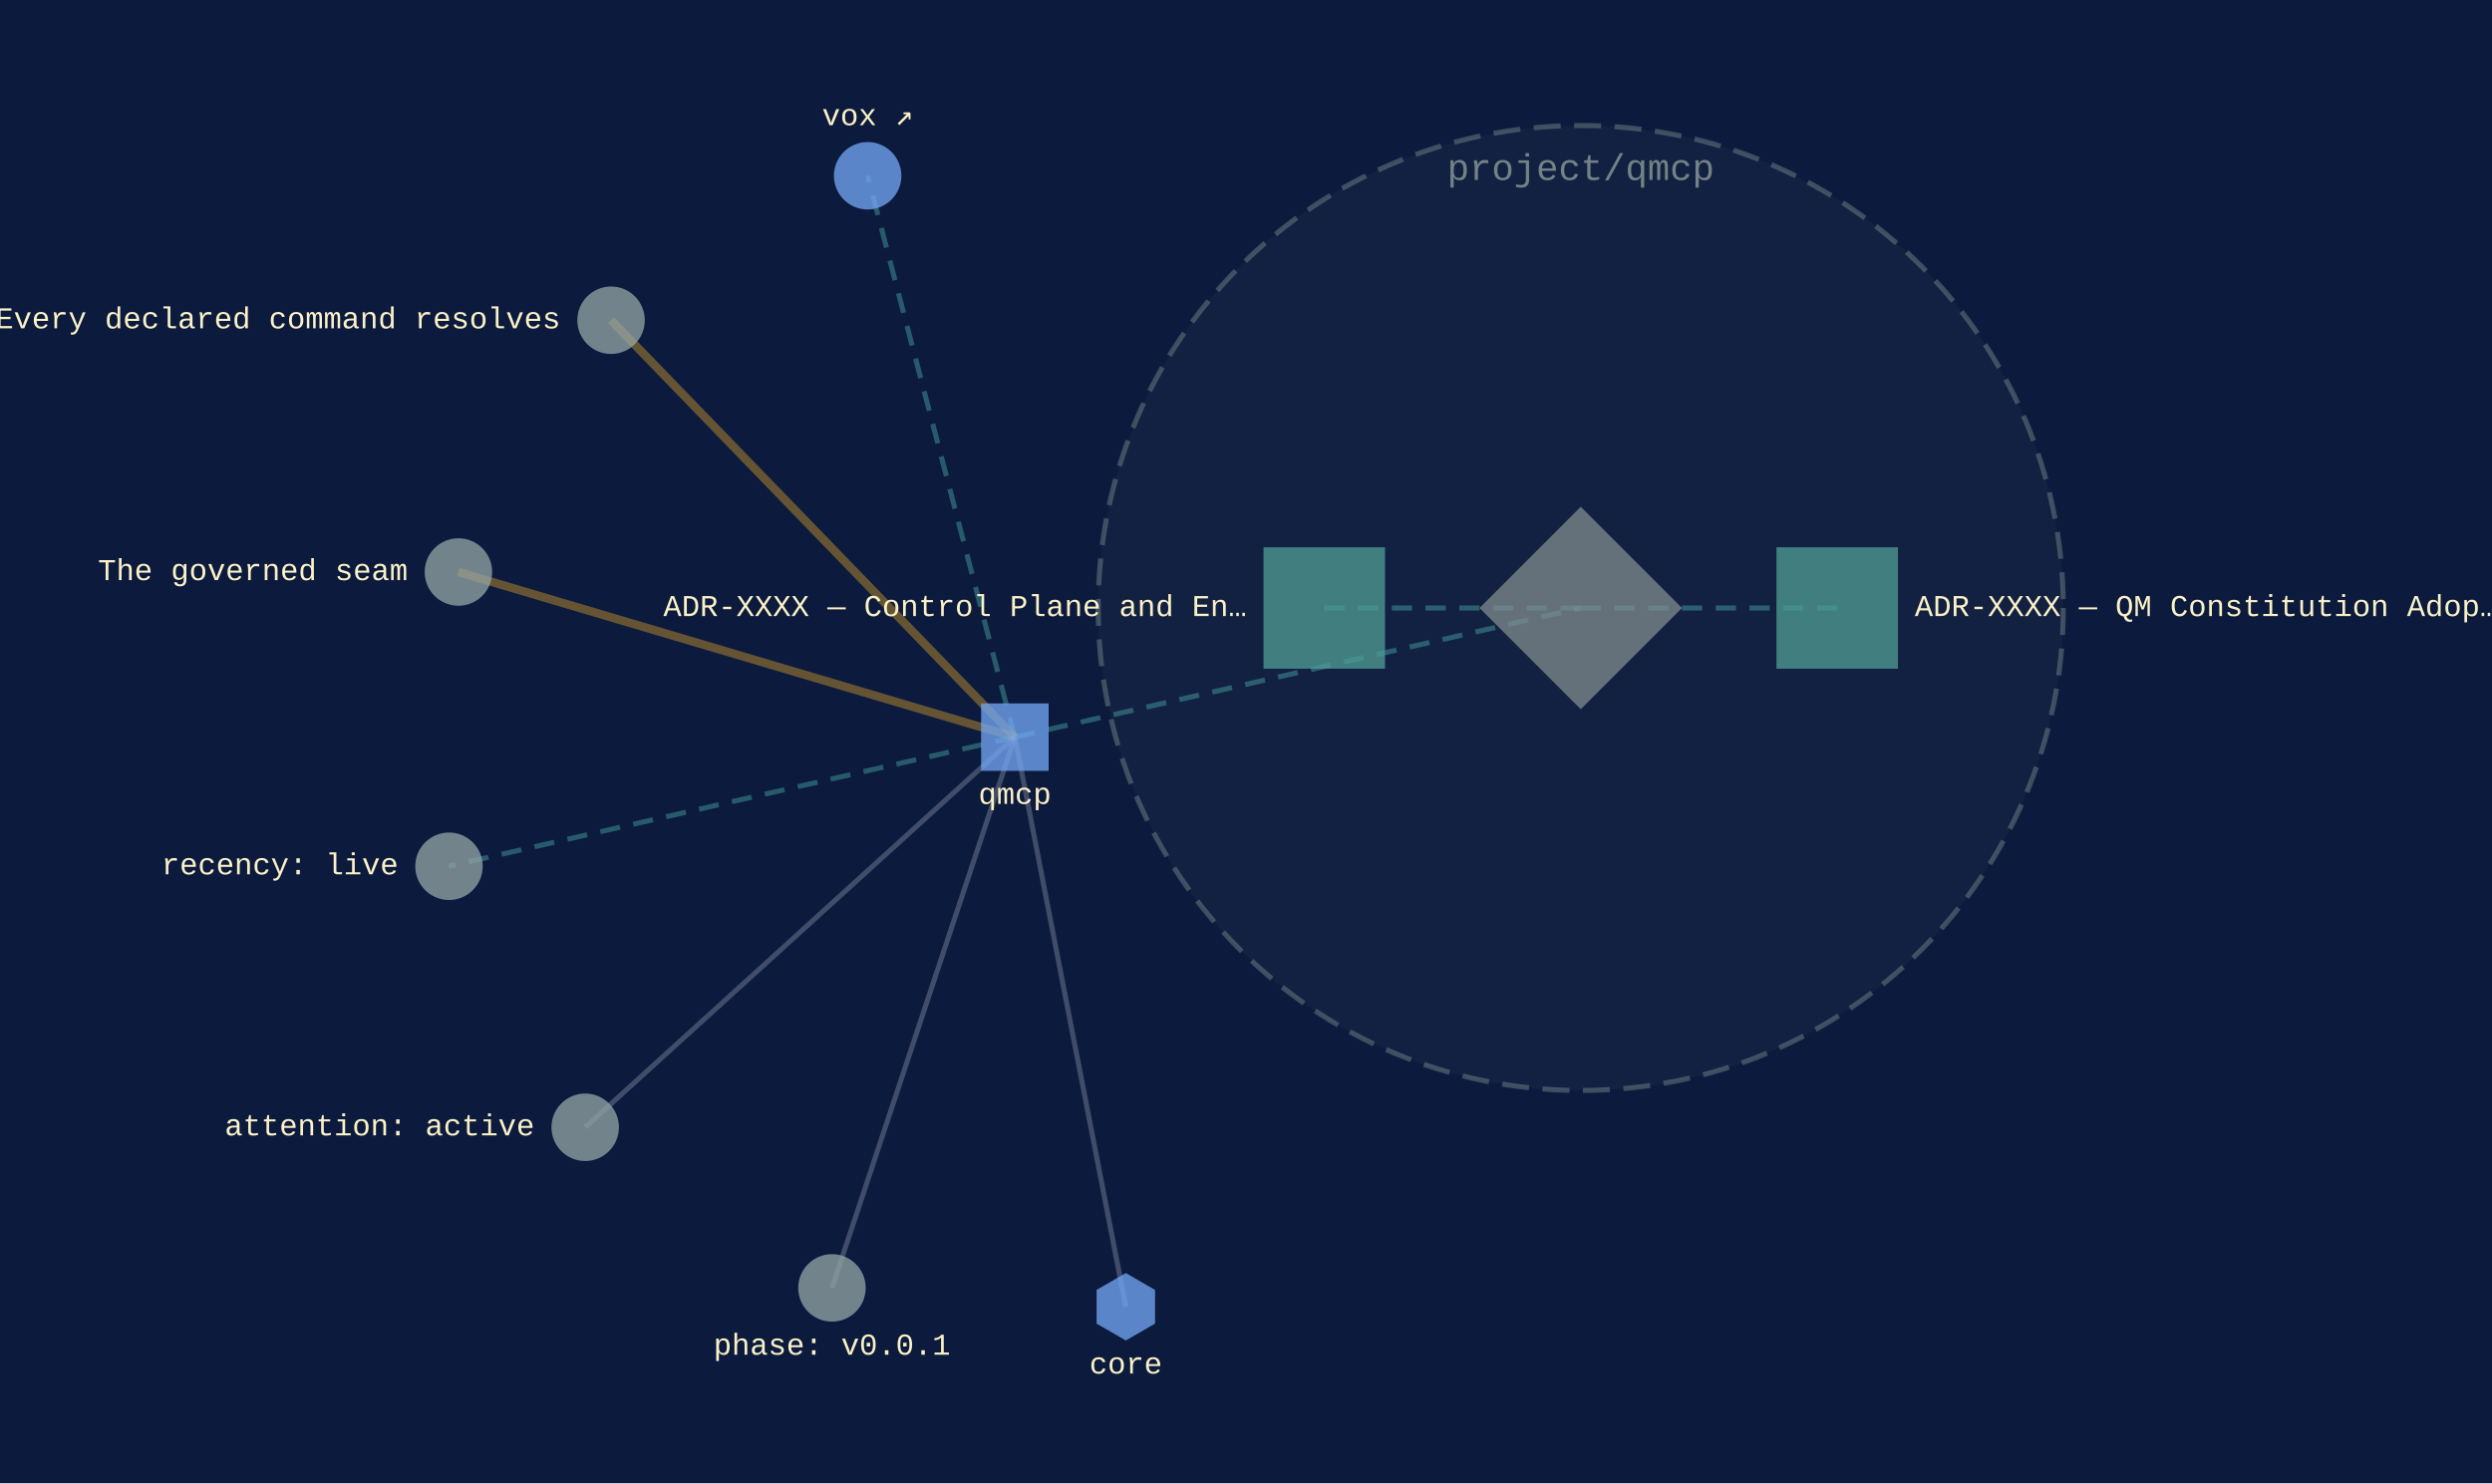
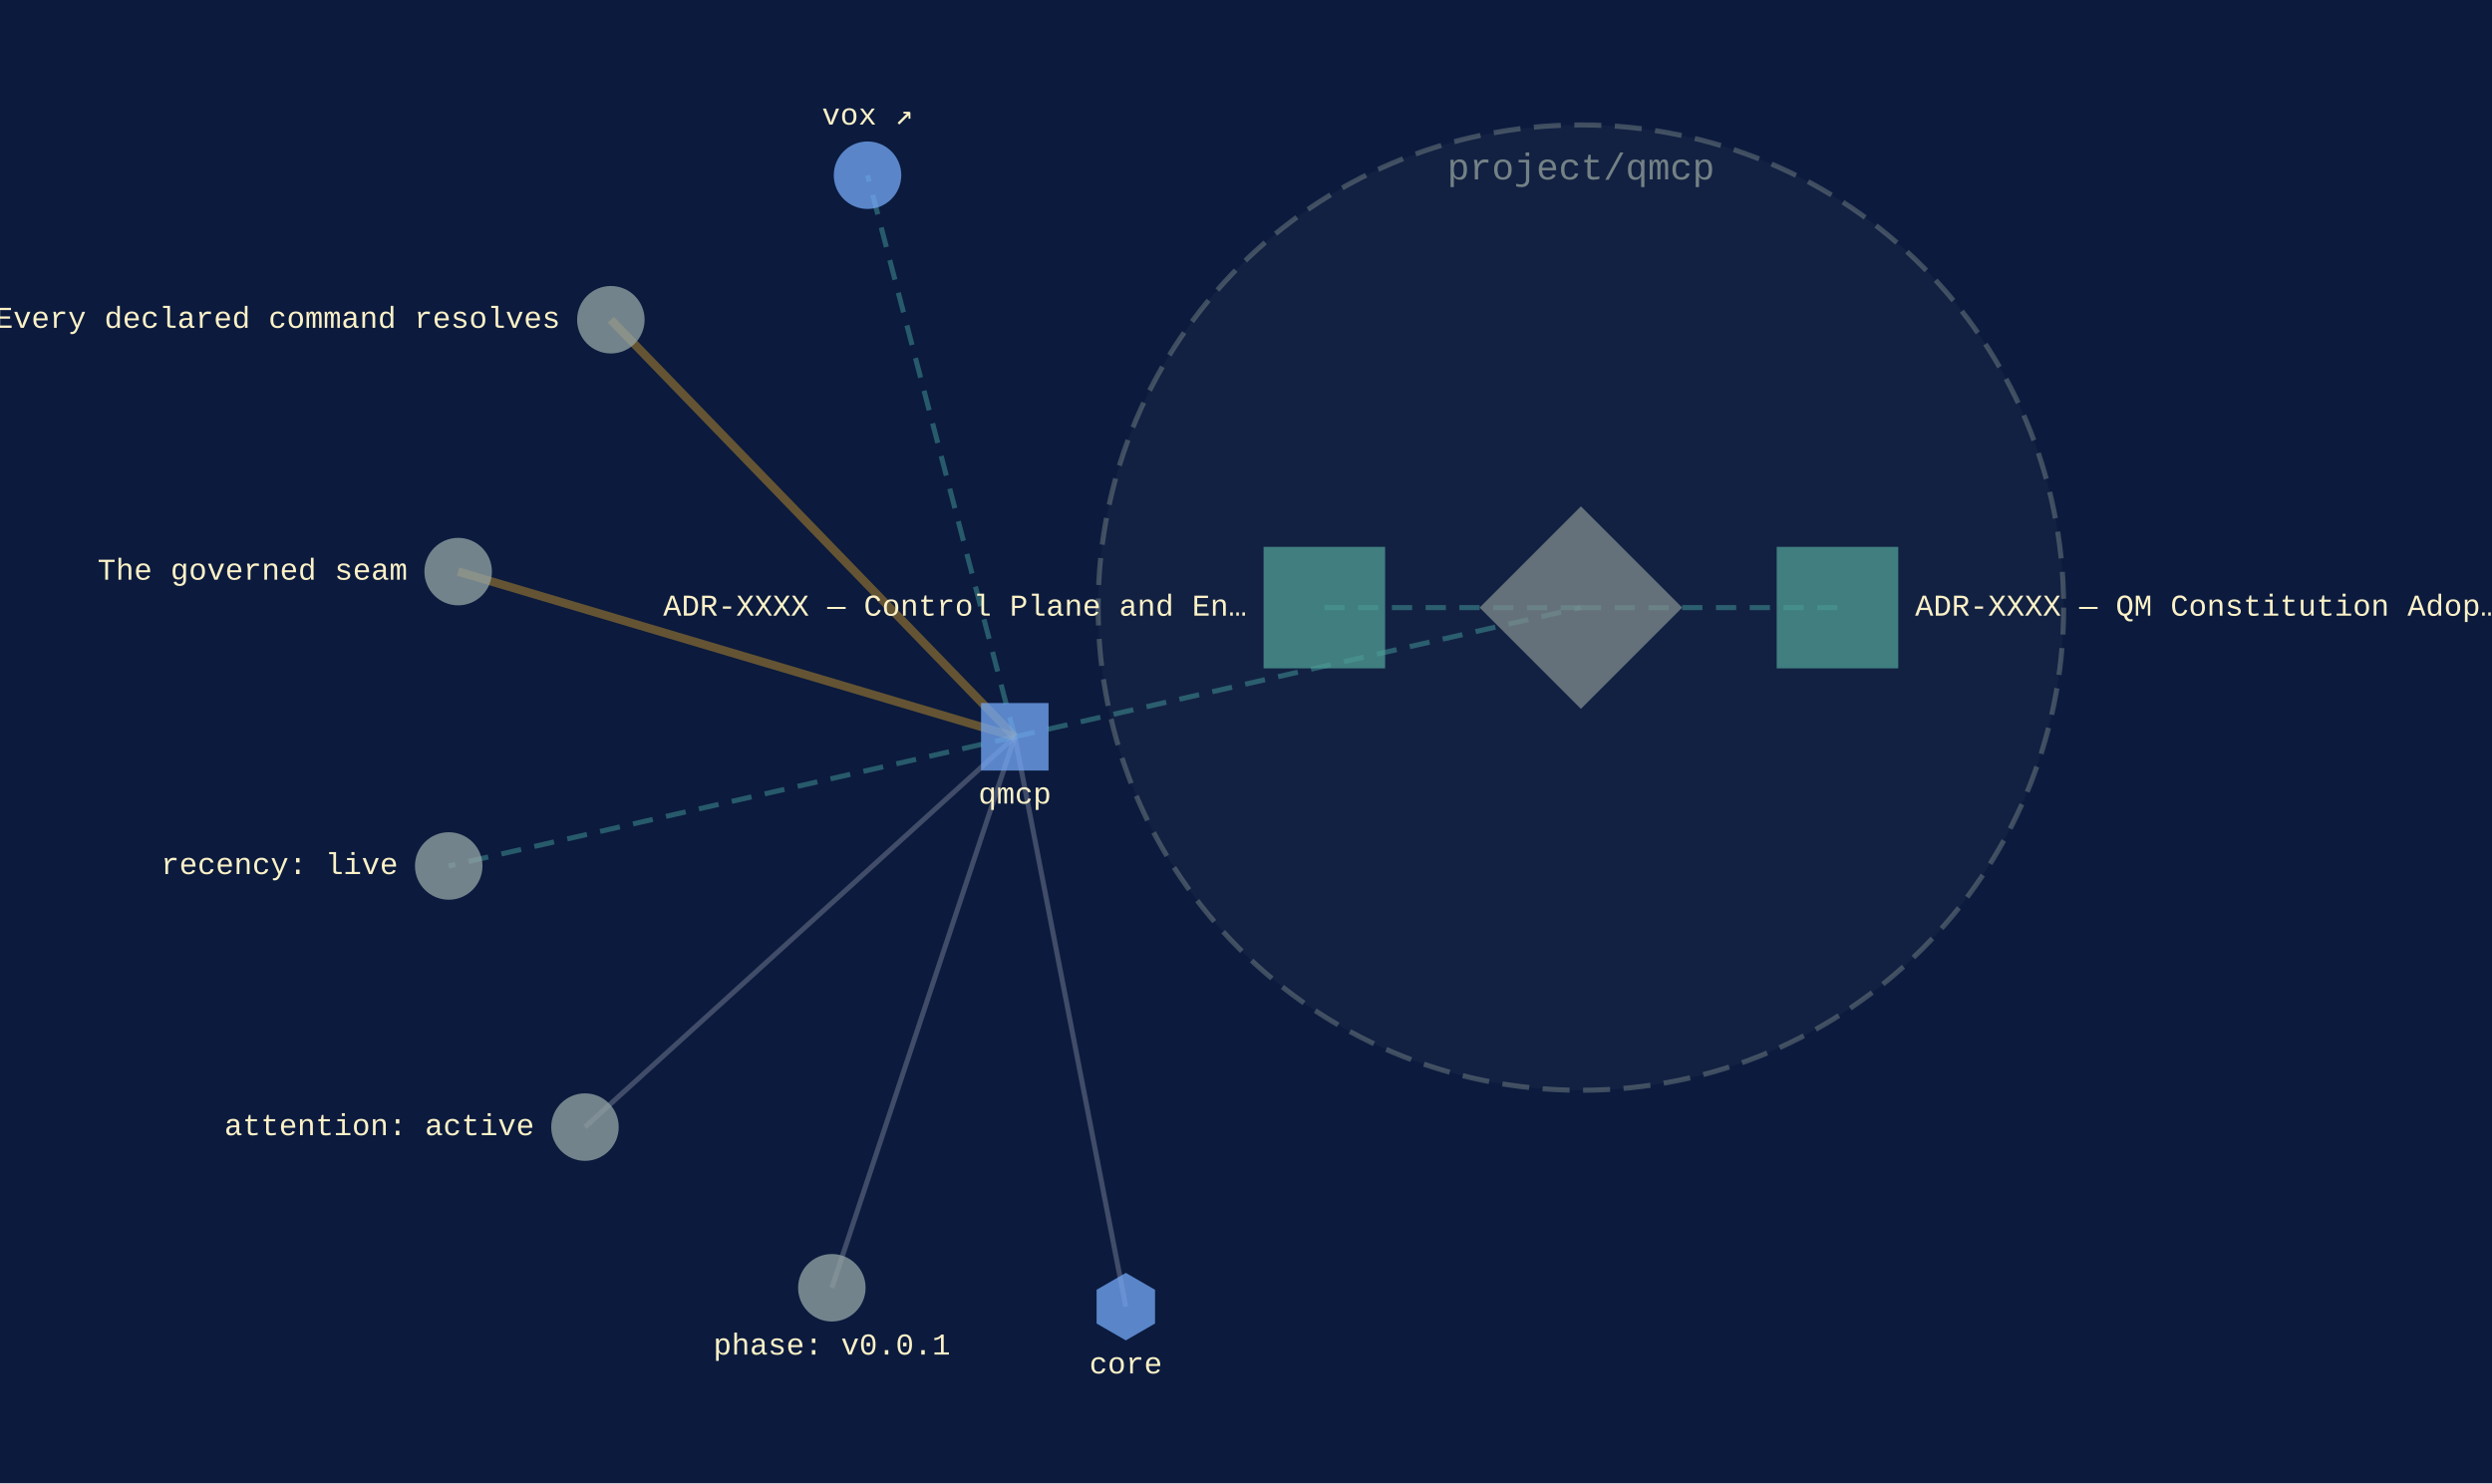
<svg xmlns="http://www.w3.org/2000/svg" width="1396" height="831" viewBox="0 0 1396 831" data-drawn="true" style="fill:rgb(0, 0, 0);fill-opacity:1;stroke:none;stroke-width:1px;stroke-opacity:1;stroke-dasharray:none;font-family:Consolas, Monaco, &quot;Courier New&quot;, monospace;font-size:16px;font-weight:400;text-anchor:start;visibility:visible">
  <rect width="100%" height="100%" fill="rgb(11, 26, 61)" />
-   <g transform="translate(568.5175,412.9964) scale(1.890425)">
+   <g transform="translate(568.4921,412.8059) scale(1.891154)">
    <g class="compound-backgrounds">
      <g class="compound-group depth-0">
        <circle cx="167.688" cy="-38.274" r="143" fill="rgba(127, 140, 141, 0.07)" stroke="rgba(127, 140, 141, 0.45)" stroke-width="1.5" stroke-dasharray="8,4" style="fill:rgba(127, 140, 141, 0.07);stroke:rgba(127, 140, 141, 0.45);stroke-width:1.5px;stroke-dasharray:8px, 4px" />
        <text text-anchor="middle" dominant-baseline="central" data-base-size="11" font-size="11" fill="rgba(127, 140, 141, 0.9)" style="fill:rgba(127, 140, 141, 0.9);font-size:11px;text-anchor:middle;display:block;dominant-baseline:central" x="167.688" y="-168.062">project/qmcp</text>
      </g>
    </g>
    <g class="links">
      <line class="stream-edge" data-from="repo::qmcp" data-to="family::core" data-style="solid" x1="0" y1="0" x2="32.879" y2="168.828" stroke="#8a93a6" stroke-opacity="0.42" stroke-width="1.5" opacity="1" style="stroke:rgb(138, 147, 166);stroke-width:1.5px;stroke-opacity:0.42" />
      <line class="stream-edge" data-from="repo::qmcp" data-to="phase::v0.0.1" data-style="solid" x1="0" y1="0" x2="-54.199" y2="163.238" stroke="#8a93a6" stroke-opacity="0.42" stroke-width="1.5" opacity="1" style="stroke:rgb(138, 147, 166);stroke-width:1.5px;stroke-opacity:0.42" />
      <line class="stream-edge" data-from="repo::qmcp" data-to="attention::active" data-style="solid" x1="0" y1="0" x2="-127.328" y2="115.636" stroke="#8a93a6" stroke-opacity="0.42" stroke-width="1.5" opacity="1" style="stroke:rgb(138, 147, 166);stroke-width:1.5px;stroke-opacity:0.42" />
      <line class="stream-edge" data-from="repo::qmcp" data-to="recency::live" data-style="dashed" x1="0" y1="0" x2="-167.688" y2="38.274" stroke="#4fb3ad" stroke-opacity="0.42" stroke-width="1.5" opacity="1" stroke-dasharray="6,4" style="stroke:rgb(79, 179, 173);stroke-width:1.5px;stroke-opacity:0.42;stroke-dasharray:6px, 4px" />
      <line class="stream-edge" data-from="repo::qmcp" data-to="branch::project/qmcp" data-style="dashed" x1="0" y1="0" x2="167.688" y2="-38.274" stroke="#4fb3ad" stroke-opacity="0.42" stroke-width="1.5" opacity="1" stroke-dasharray="6,4" style="stroke:rgb(79, 179, 173);stroke-width:1.5px;stroke-opacity:0.42;stroke-dasharray:6px, 4px" />
      <line class="stream-edge" data-from="repo::qmcp" data-to="repo::vox" data-style="dashed" x1="0" y1="0" x2="-43.629" y2="-166.375" stroke="#4fb3ad" stroke-opacity="0.42" stroke-width="1.5" opacity="1" stroke-dasharray="6,4" style="stroke:rgb(79, 179, 173);stroke-width:1.5px;stroke-opacity:0.42;stroke-dasharray:6px, 4px" />
      <line class="stream-edge" data-from="branch::project/qmcp" data-to="record::adr/DRAFT-constitution-adoption-scope.md" data-style="dashed" x1="167.688" y1="-38.274" x2="243.688" y2="-38.274" stroke="#4fb3ad" stroke-opacity="0.42" stroke-width="1.5" opacity="1" stroke-dasharray="6,4" style="stroke:rgb(79, 179, 173);stroke-width:1.5px;stroke-opacity:0.42;stroke-dasharray:6px, 4px" />
      <line class="stream-edge" data-from="branch::project/qmcp" data-to="record::adr/DRAFT-control-plane-and-engine-boundary.md" data-style="dashed" x1="167.688" y1="-38.274" x2="91.688" y2="-38.274" stroke="#4fb3ad" stroke-opacity="0.42" stroke-width="1.5" opacity="1" stroke-dasharray="6,4" style="stroke:rgb(79, 179, 173);stroke-width:1.5px;stroke-opacity:0.42;stroke-dasharray:6px, 4px" />
      <line class="stream-edge" data-from="capability::qmcp/governed" data-to="repo::qmcp" data-style="solid" x1="-164.891" y1="-48.939" x2="0" y2="0" stroke="#e0a526" stroke-opacity="0.42" stroke-width="2.5" opacity="1" style="stroke:rgb(224, 165, 38);stroke-width:2.5px;stroke-opacity:0.42" />
      <line class="stream-edge" data-from="capability::qmcp/declared-commands" data-to="repo::qmcp" data-style="solid" x1="-119.657" y1="-123.556" x2="0" y2="0" stroke="#e0a526" stroke-opacity="0.42" stroke-width="2.5" opacity="1" style="stroke:rgb(224, 165, 38);stroke-width:2.5px;stroke-opacity:0.42" />
    </g>
    <g class="nodes">
      <g class="graph-node" data-node-id="repo::qmcp" transform="scale(1,1)" opacity="1">
        <path d="M -10 -10 L 10 -10 L 10 10 L -10 10 Z" fill="#74a8f6" data-base-fill="#74a8f6" fill-opacity="0.75" stroke="#fff" stroke-width="0" style="fill:rgb(116, 168, 246);fill-opacity:0.75;stroke:rgb(255, 255, 255);stroke-width:0px" />
      </g>
      <g class="graph-node" data-node-id="family::core" transform="translate(32.87928, 168.8282) scale(1,1)" opacity="1">
        <path d="M 0 -10 L 8.66 -5 L 8.66 5 L 0 10 L -8.66 5 L -8.66 -5 Z" fill="#74a8f6" data-base-fill="#74a8f6" fill-opacity="0.75" stroke="#fff" stroke-width="0" style="fill:rgb(116, 168, 246);fill-opacity:0.75;stroke:rgb(255, 255, 255);stroke-width:0px" />
      </g>
      <g class="graph-node" data-node-id="phase::v0.0.1" transform="translate(-54.19861, 163.2376) scale(1,1)" opacity="1">
        <path d="M 10 0 A 10 10 0 1 1 -10 0 A 10 10 0 1 1 10 0 Z" fill="#95a5a6" data-base-fill="#95a5a6" fill-opacity="0.75" stroke="#fff" stroke-width="0" style="fill:rgb(149, 165, 166);fill-opacity:0.75;stroke:rgb(255, 255, 255);stroke-width:0px" />
      </g>
      <g class="graph-node" data-node-id="attention::active" transform="translate(-127.3278, 115.6357) scale(1,1)" opacity="1">
        <path d="M 10 0 A 10 10 0 1 1 -10 0 A 10 10 0 1 1 10 0 Z" fill="#95a5a6" data-base-fill="#95a5a6" fill-opacity="0.75" stroke="#fff" stroke-width="0" style="fill:rgb(149, 165, 166);fill-opacity:0.75;stroke:rgb(255, 255, 255);stroke-width:0px" />
      </g>
      <g class="graph-node" data-node-id="recency::live" transform="translate(-167.6876, 38.2736) scale(1,1)" opacity="1">
        <path d="M 10 0 A 10 10 0 1 1 -10 0 A 10 10 0 1 1 10 0 Z" fill="#95a5a6" data-base-fill="#95a5a6" fill-opacity="0.75" stroke="#fff" stroke-width="0" style="fill:rgb(149, 165, 166);fill-opacity:0.75;stroke:rgb(255, 255, 255);stroke-width:0px" />
      </g>
      <g class="graph-node" data-node-id="branch::project/qmcp" transform="translate(167.6876, -38.2736) scale(1,1)" opacity="1">
        <path d="M 0 -30 L 30 0 L 0 30 L -30 0 Z" fill="#7f8c8d" data-base-fill="#7f8c8d" fill-opacity="0.75" stroke="#fff" stroke-width="0" style="fill:rgb(127, 140, 141);fill-opacity:0.75;stroke:rgb(255, 255, 255);stroke-width:0px" />
      </g>
      <g class="graph-node" data-node-id="record::adr/DRAFT-constitution-adoption-scope.md" transform="translate(243.6876, -38.2736) scale(1,1)" opacity="1">
        <path d="M -18 -18 L 18 -18 L 18 18 L -18 18 Z" fill="#4f9e94" data-base-fill="#4f9e94" fill-opacity="0.75" stroke="#fff" stroke-width="0" style="fill:rgb(79, 158, 148);fill-opacity:0.75;stroke:rgb(255, 255, 255);stroke-width:0px" />
      </g>
      <g class="graph-node" data-node-id="record::adr/DRAFT-control-plane-and-engine-boundary.md" transform="translate(91.6876, -38.2736) scale(1,1)" opacity="1">
        <path d="M -18 -18 L 18 -18 L 18 18 L -18 18 Z" fill="#4f9e94" data-base-fill="#4f9e94" fill-opacity="0.75" stroke="#fff" stroke-width="0" style="fill:rgb(79, 158, 148);fill-opacity:0.75;stroke:rgb(255, 255, 255);stroke-width:0px" />
      </g>
      <g class="graph-node" data-node-id="capability::qmcp/governed" transform="translate(-164.8909, -48.93874) scale(1,1)" opacity="1">
        <path d="M 10 0 A 10 10 0 1 1 -10 0 A 10 10 0 1 1 10 0 Z" fill="#95a5a6" data-base-fill="#95a5a6" fill-opacity="0.75" stroke="#fff" stroke-width="0" style="fill:rgb(149, 165, 166);fill-opacity:0.75;stroke:rgb(255, 255, 255);stroke-width:0px" />
      </g>
      <g class="graph-node" data-node-id="capability::qmcp/declared-commands" transform="translate(-119.6574, -123.5561) scale(1,1)" opacity="1">
        <path d="M 10 0 A 10 10 0 1 1 -10 0 A 10 10 0 1 1 10 0 Z" fill="#95a5a6" data-base-fill="#95a5a6" fill-opacity="0.75" stroke="#fff" stroke-width="0" style="fill:rgb(149, 165, 166);fill-opacity:0.75;stroke:rgb(255, 255, 255);stroke-width:0px" />
      </g>
      <g class="graph-node" data-node-id="repo::vox" transform="translate(-43.62859, -166.3747) scale(1,1)" opacity="1">
        <path d="M 10 0 A 10 10 0 1 1 -10 0 A 10 10 0 1 1 10 0 Z" fill="#74a8f6" data-base-fill="#74a8f6" fill-opacity="0.75" stroke="#fff" stroke-width="0" style="fill:rgb(116, 168, 246);fill-opacity:0.75;stroke:rgb(255, 255, 255);stroke-width:0px" />
      </g>
    </g>
    <g class="labels">
      <text data-node-id="repo::qmcp" font-size="9" fill="#fbf1c7" x="0" y="15" text-anchor="middle" dominant-baseline="hanging" opacity="1" style="fill:rgb(251, 241, 199);font-size:9px;text-anchor:middle;display:block;dominant-baseline:hanging" visibility="visible">qmcp</text>
      <text data-node-id="family::core" font-size="9" fill="#fbf1c7" x="32.879" y="183.828" text-anchor="middle" dominant-baseline="hanging" opacity="1" style="fill:rgb(251, 241, 199);font-size:9px;text-anchor:middle;display:block;dominant-baseline:hanging" visibility="visible">core</text>
      <text data-node-id="phase::v0.0.1" font-size="9" fill="#fbf1c7" x="-54.199" y="178.238" text-anchor="middle" dominant-baseline="hanging" opacity="1" style="fill:rgb(251, 241, 199);font-size:9px;text-anchor:middle;display:block;dominant-baseline:hanging" visibility="visible">phase: v0.0.1</text>
      <text data-node-id="attention::active" font-size="9" fill="#fbf1c7" x="-142.328" y="115.636" text-anchor="end" dominant-baseline="central" opacity="1" style="fill:rgb(251, 241, 199);font-size:9px;text-anchor:end;display:block;dominant-baseline:central" visibility="visible">attention: active</text>
      <text data-node-id="recency::live" font-size="9" fill="#fbf1c7" x="-182.688" y="38.274" text-anchor="end" dominant-baseline="central" opacity="1" style="fill:rgb(251, 241, 199);font-size:9px;text-anchor:end;display:block;dominant-baseline:central" visibility="visible">recency: live</text>
-       <text data-node-id="branch::project/qmcp" font-size="9" fill="#fbf1c7" x="167.688" y="3.726" text-anchor="middle" dominant-baseline="auto" opacity="1" style="fill:rgb(251, 241, 199);font-size:9px;text-anchor:middle;display:none">project/qmcp</text>
      <text data-node-id="record::adr/DRAFT-constitution-adoption-scope.md" font-size="9" fill="#fbf1c7" x="266.688" y="-38.274" text-anchor="start" dominant-baseline="central" opacity="1" style="fill:rgb(251, 241, 199);font-size:9px;display:block;dominant-baseline:central" visibility="visible">ADR-XXXX — QM Constitution Adop…</text>
      <text data-node-id="record::adr/DRAFT-control-plane-and-engine-boundary.md" font-size="9" fill="#fbf1c7" x="68.688" y="-38.274" text-anchor="end" dominant-baseline="central" opacity="1" style="fill:rgb(251, 241, 199);font-size:9px;text-anchor:end;display:block;dominant-baseline:central" visibility="visible">ADR-XXXX — Control Plane and En…</text>
      <text data-node-id="capability::qmcp/governed" font-size="9" fill="#fbf1c7" x="-179.891" y="-48.939" text-anchor="end" dominant-baseline="central" opacity="1" style="fill:rgb(251, 241, 199);font-size:9px;text-anchor:end;display:block;dominant-baseline:central" visibility="visible">The governed seam</text>
      <text data-node-id="capability::qmcp/declared-commands" font-size="9" fill="#fbf1c7" x="-134.657" y="-123.556" text-anchor="end" dominant-baseline="central" opacity="1" style="fill:rgb(251, 241, 199);font-size:9px;text-anchor:end;display:block;dominant-baseline:central" visibility="visible">Every declared command resolves</text>
      <text data-node-id="repo::vox" font-size="9" fill="#fbf1c7" x="-43.629" y="-181.375" text-anchor="middle" dominant-baseline="auto" opacity="1" style="fill:rgb(251, 241, 199);font-size:9px;text-anchor:middle;display:block" visibility="visible">vox ↗</text>
    </g>
  </g>
  <g class="rad-layer" pointer-events="none" />
</svg>
